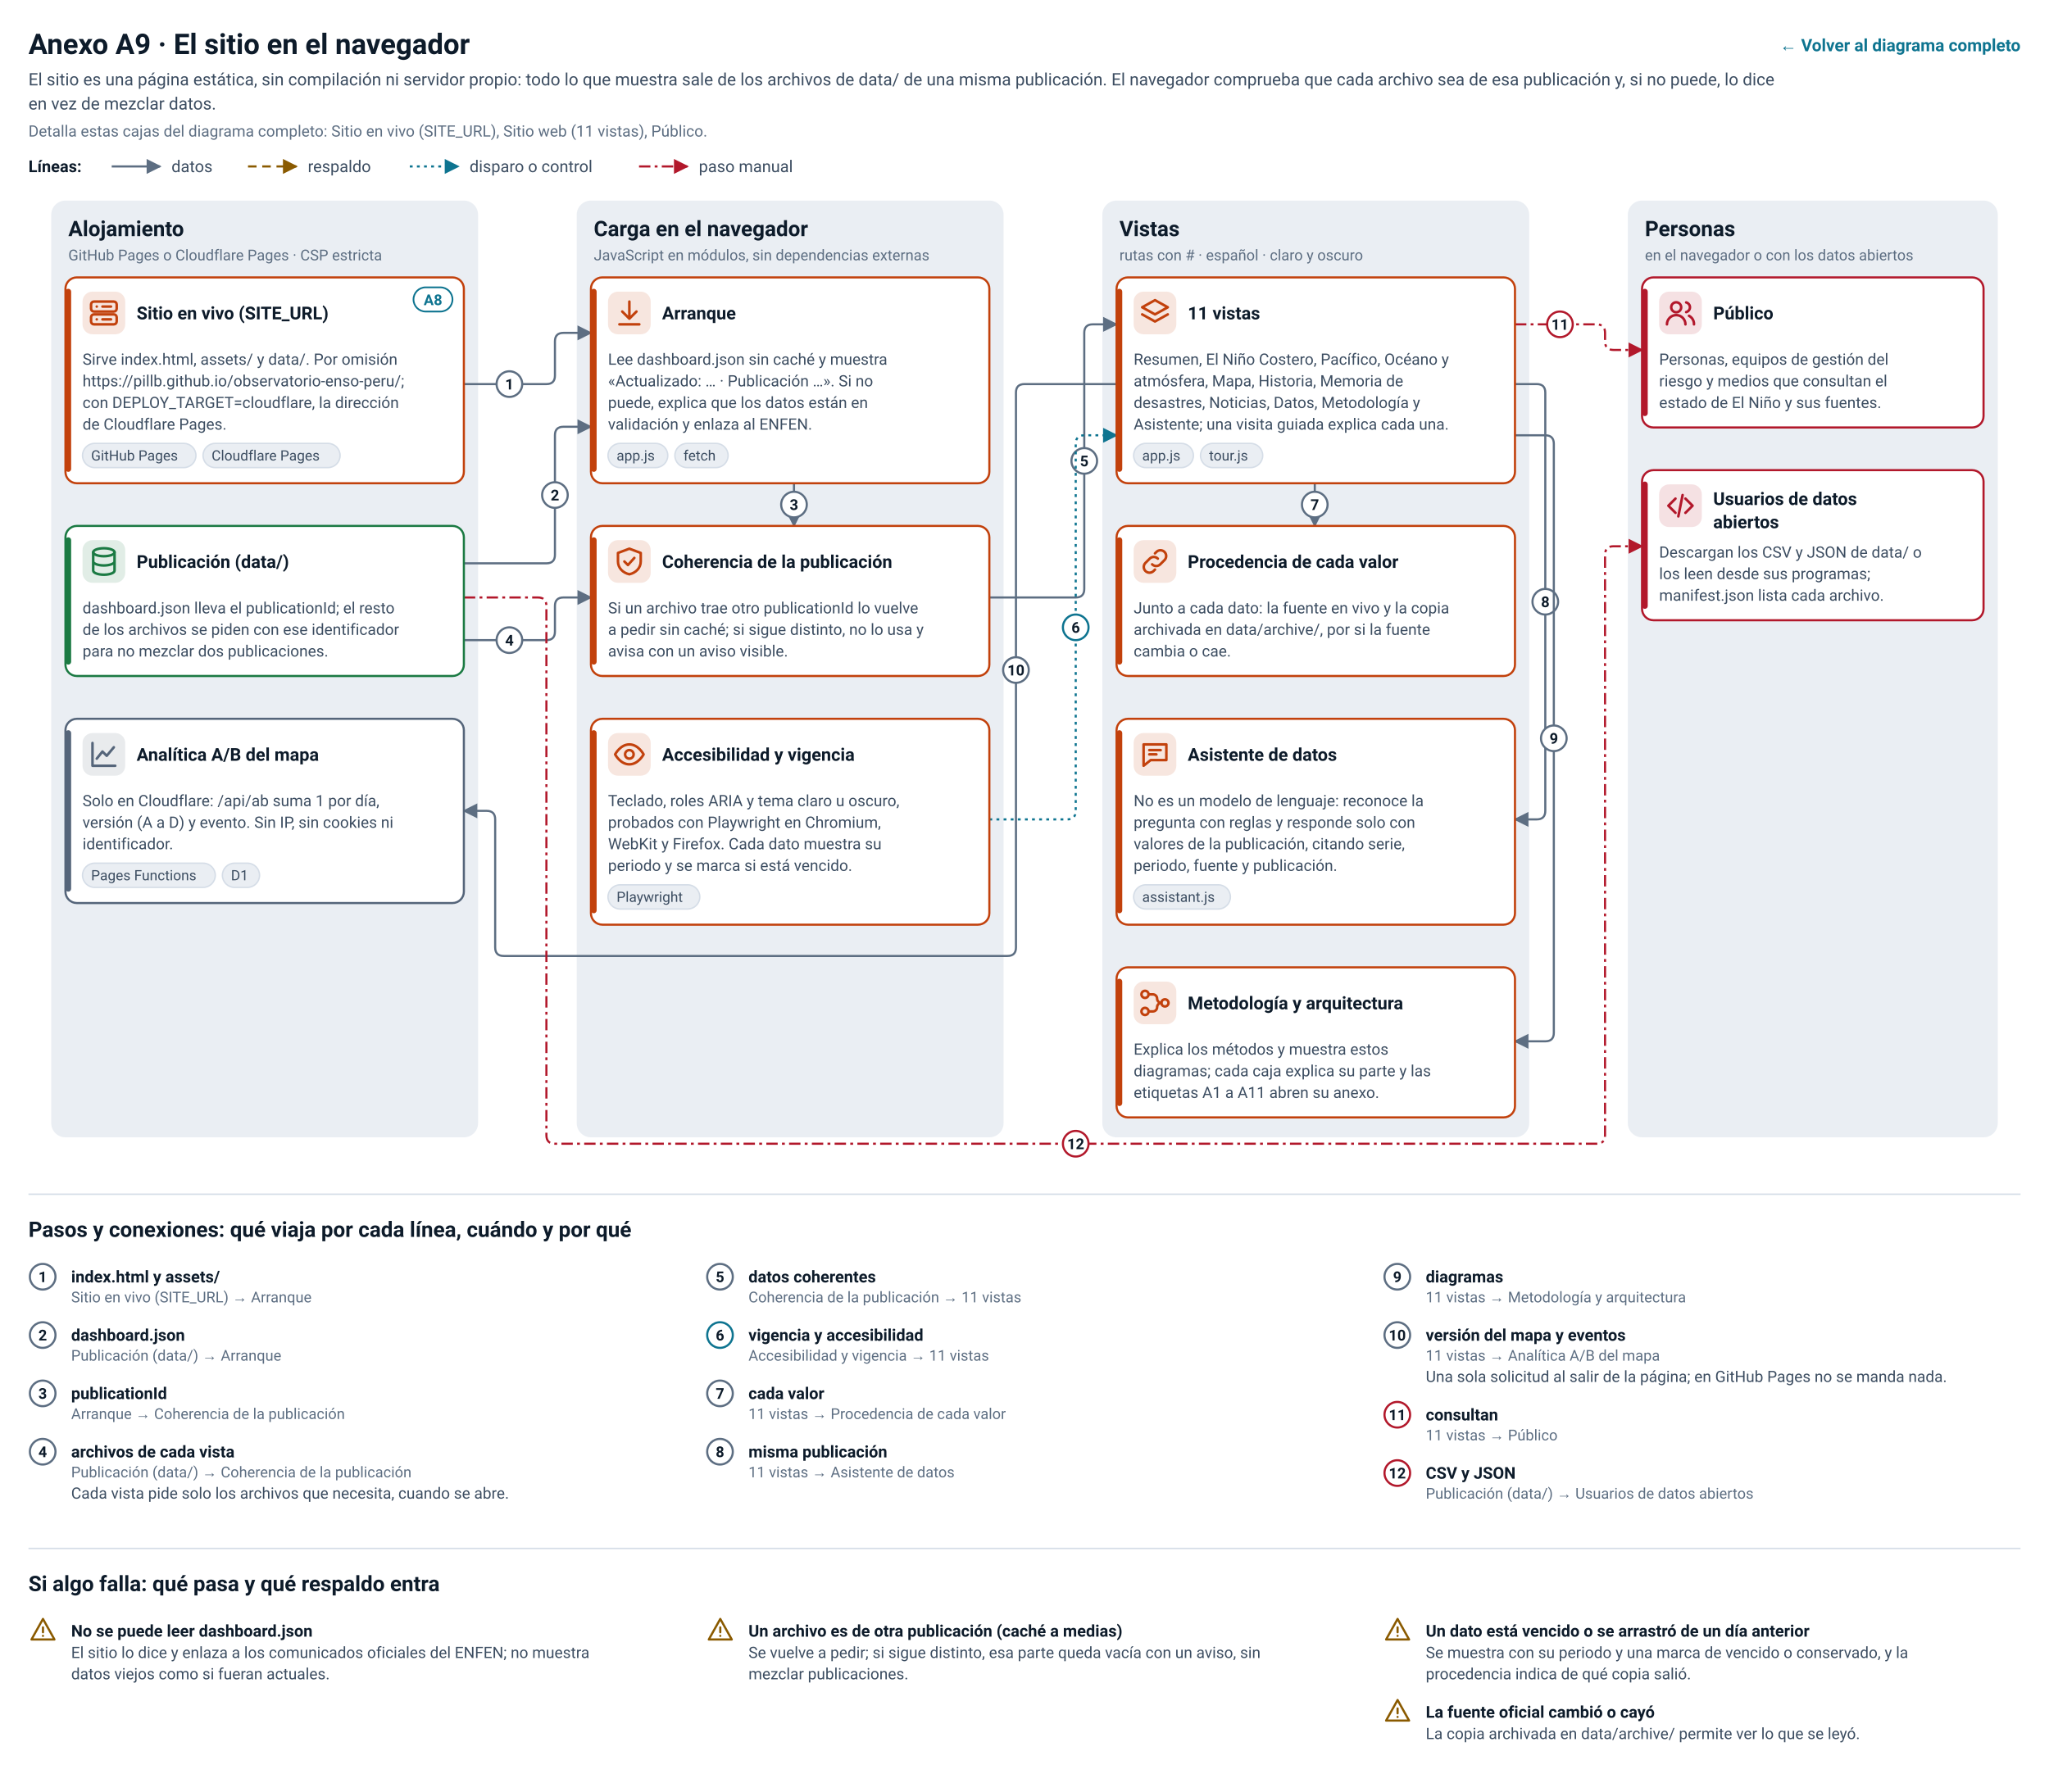
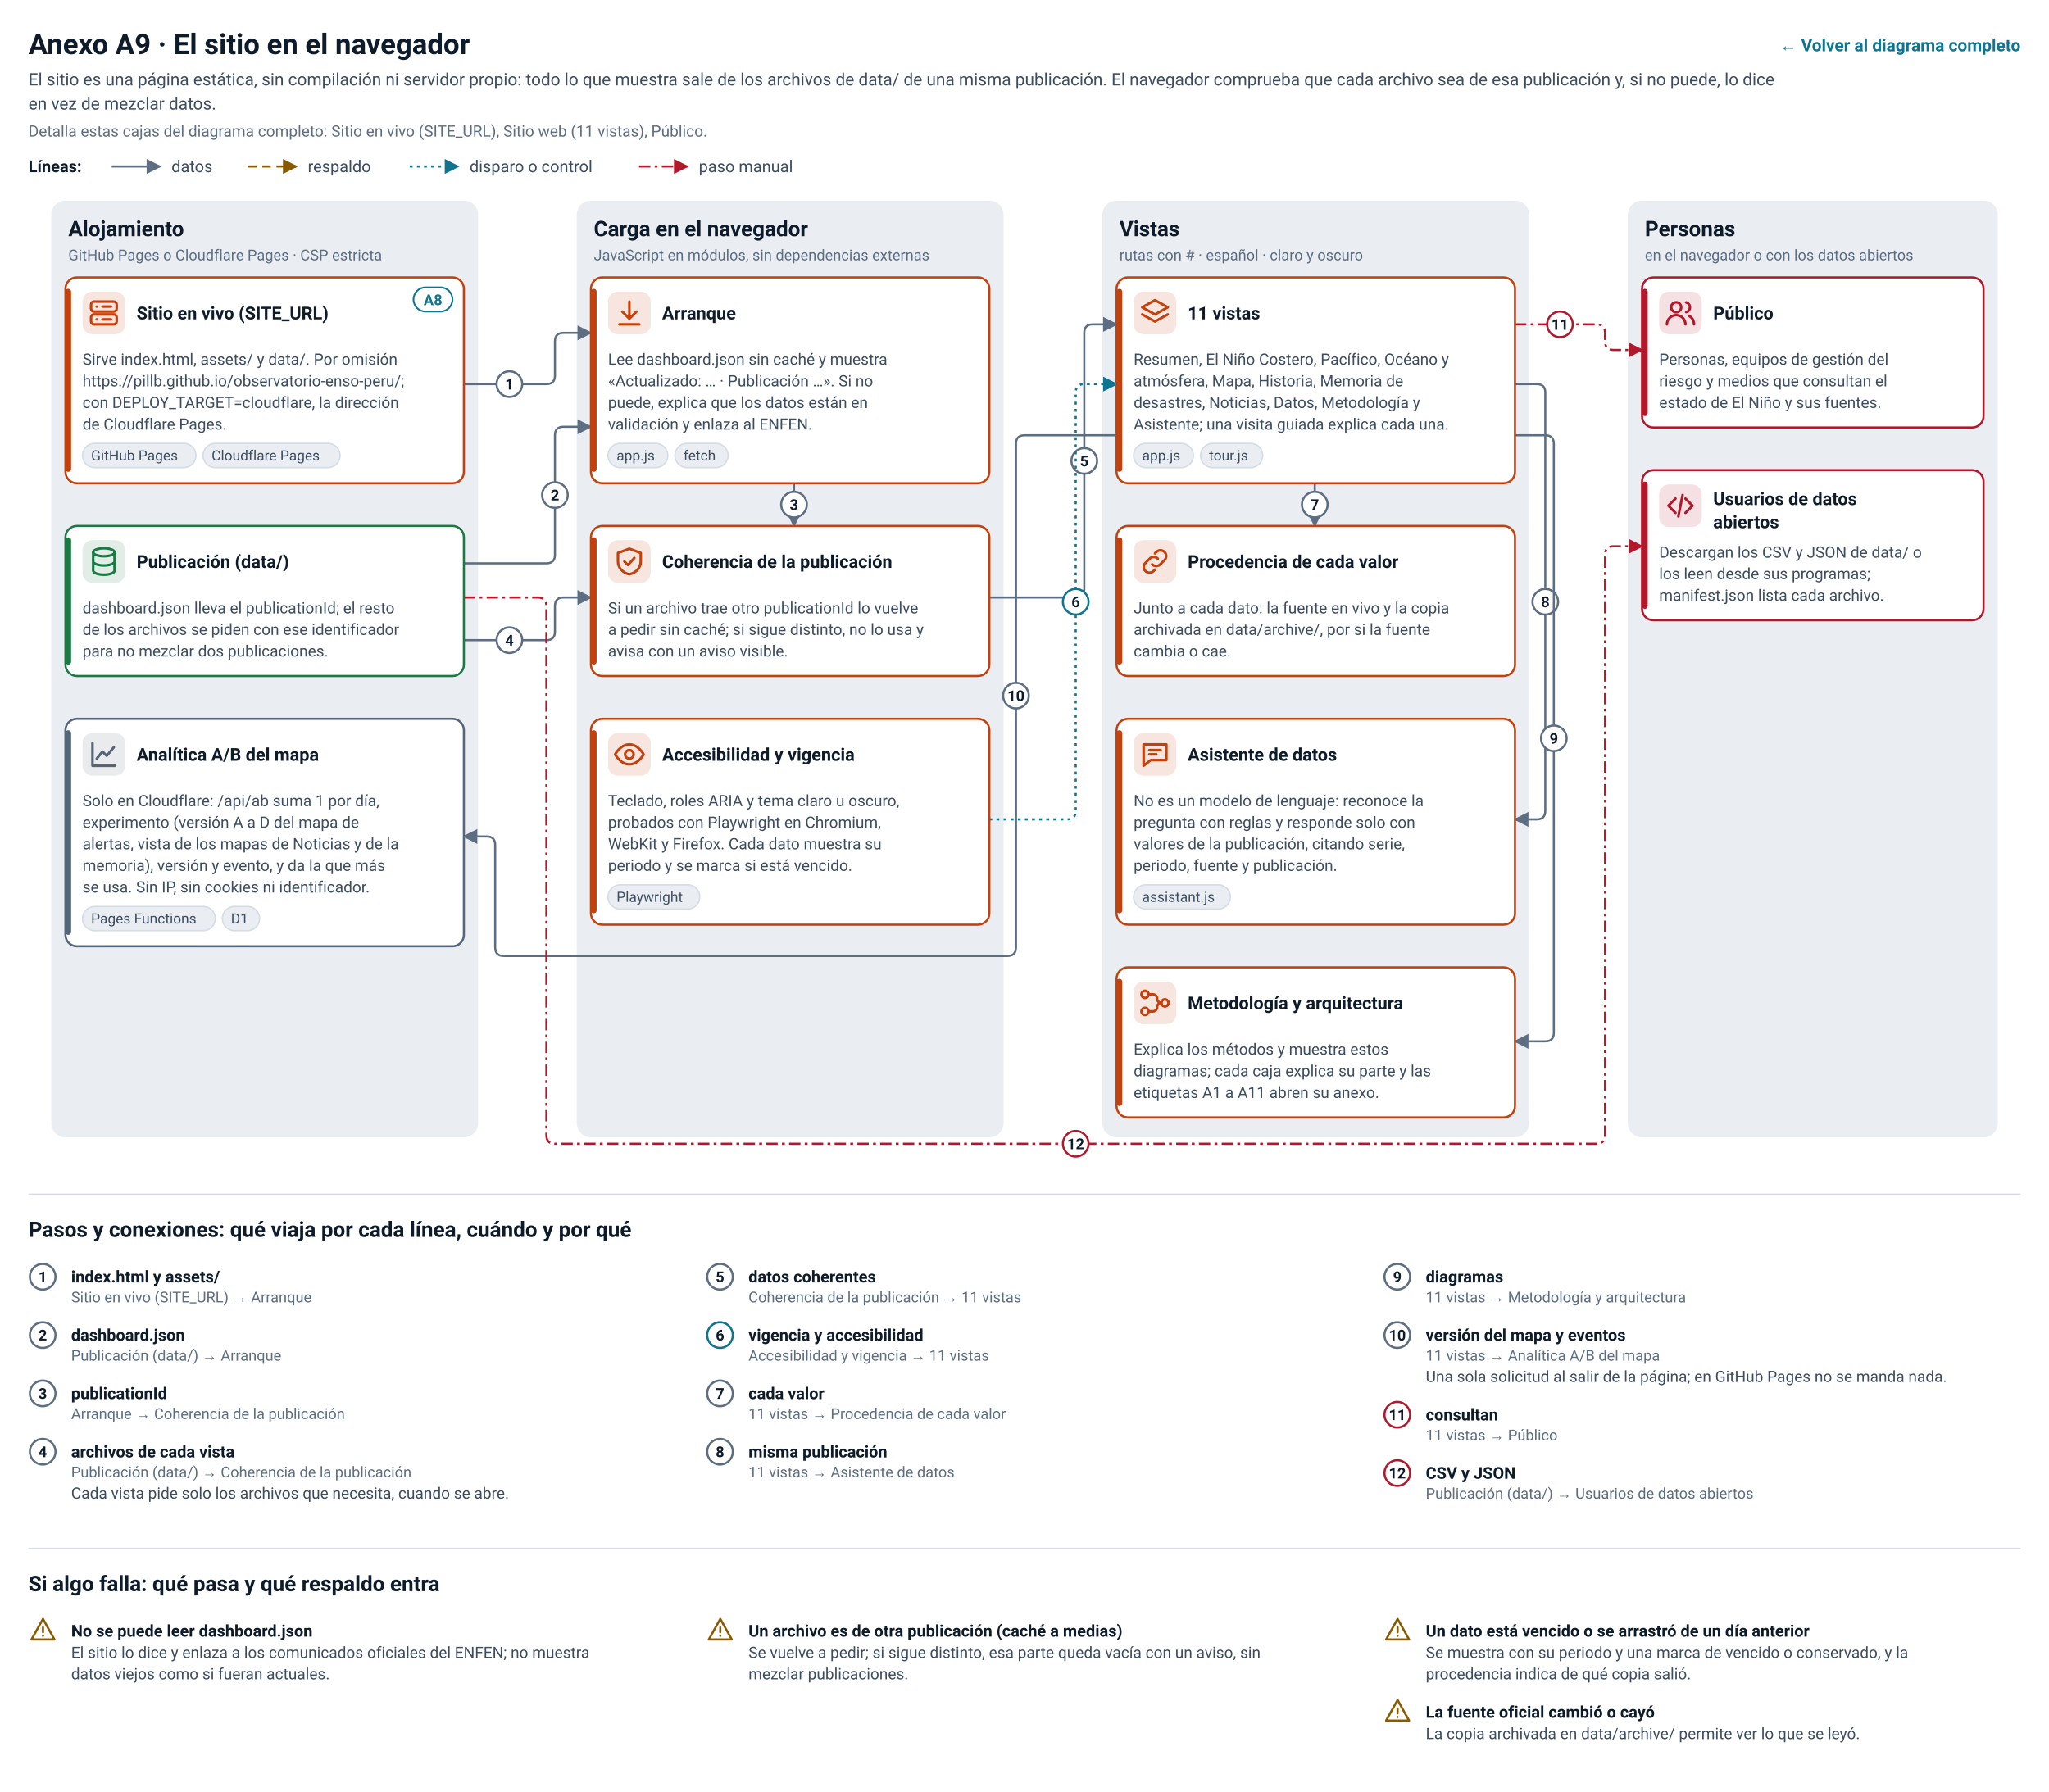
<svg xmlns="http://www.w3.org/2000/svg" viewBox="0 0 1440 1259.5" role="img" aria-labelledby="a9-t a9-d" font-family="system-ui, -apple-system, 'Segoe UI', Roboto, Arial, sans-serif">
  <style>
    .ar-node { stroke-width: 1.5; }
    .ar-h { font-weight: 700; }
    .ar-big, .ar-t, .ar-step-n { font-weight: 700; }
    .ar-halo { stroke-width: 5px; stroke-linejoin: round; paint-order: stroke; }
    .ar-badge { stroke-width: 1.5; }
    .ar-rule { stroke-width: 1; }
    .ar-e { fill: none; stroke-width: 1.5; }
    .ar-edge:hover .ar-e, .ar-edge:focus .ar-e { stroke-width: 3; }
    .ar-node-g:hover .ar-node { stroke-width: 3; }
    .ar-tile { fill-opacity: 0.13; }
    .ar-icon, .ar-warn { fill: none; stroke-width: 1.8; stroke-linecap: round; stroke-linejoin: round; }
    .ar-chip { stroke-width: 1; }
    .ar-tag { stroke-width: 1.2; }
    .ar-tag-t, .ar-link { font-weight: 700; }
    .ar-annex { cursor: pointer; }
    .ar-annex:hover .ar-tag, .ar-annex:focus .ar-tag { stroke-width: 2.4; }
    .ar-bg { fill: var(--bg-elev, #ffffff); }
    .ar-col { fill: var(--bg-sunk, #eaeef3); }
    .ar-node { fill: var(--bg-elev, #ffffff); }
    .ar-h, .ar-big, .ar-t { fill: var(--fg, #0d1b2a); }
    .ar-s { fill: var(--fg-2, #3c4d61); }
    .ar-m { fill: var(--fg-3, #5d6e82); }
    .ar-halo { stroke: var(--bg-elev, #ffffff); }
    .ar-badge { fill: var(--bg-elev, #ffffff); }
    .ar-step { fill: var(--brand, #0b4f71); }
    .ar-step-n { fill: var(--bg-elev, #ffffff); }
    .ar-rule { stroke: var(--line, #d5dde7); }
    .ar-chip { fill: var(--bg-sunk, #eaeef3); stroke: var(--line, #d5dde7); }
    .ar-chip-t { fill: var(--fg-2, #3c4d61); }
    .ar-tag { fill: var(--bg-elev, #ffffff); stroke: var(--brand-2, #0e7490); }
    .ar-tag-t, .ar-link { fill: var(--brand-2, #0e7490); }
    .ar-warn { stroke: var(--watch, #8a5a00); }
    .ar-g-sources { stroke: var(--cool, #2166ac); }
    .ar-f-sources { fill: var(--cool, #2166ac); }
    .ar-g-channels { stroke: var(--s2, #0f766e); }
    .ar-f-channels { fill: var(--s2, #0f766e); }
    .ar-g-stores { stroke: var(--watch, #8a5a00); }
    .ar-f-stores { fill: var(--watch, #8a5a00); }
    .ar-g-pipeline { stroke: var(--brand, #0b4f71); }
    .ar-f-pipeline { fill: var(--brand, #0b4f71); }
    .ar-g-publication { stroke: var(--ok, #1b7a43); }
    .ar-f-publication { fill: var(--ok, #1b7a43); }
    .ar-g-site { stroke: var(--s1, #c2410c); }
    .ar-f-site { fill: var(--s1, #c2410c); }
    .ar-g-operations { stroke: var(--na, #55657a); }
    .ar-f-operations { fill: var(--na, #55657a); }
    .ar-g-people { stroke: var(--warm, #b2182b); }
    .ar-f-people { fill: var(--warm, #b2182b); }
    .ar-e-data { stroke: var(--fg-3, #5d6e82); }
    .ar-k-data { fill: var(--fg-3, #5d6e82); }
    .ar-e-fallback { stroke: var(--watch, #8a5a00); }
    .ar-k-fallback { fill: var(--watch, #8a5a00); }
    .ar-e-trigger { stroke: var(--brand-2, #0e7490); }
    .ar-k-trigger { fill: var(--brand-2, #0e7490); }
    .ar-e-control { stroke: var(--brand-2, #0e7490); }
    .ar-k-control { fill: var(--brand-2, #0e7490); }
    .ar-e-human { stroke: var(--warm, #b2182b); }
    .ar-k-human { fill: var(--warm, #b2182b); }
    /* abierto solo, sigue el tema del sistema; dentro del sitio mandan las variables del tema */
    @media (prefers-color-scheme: dark) {
      :root:not([data-theme='light']) .ar-bg { fill: var(--bg-elev, #0f1c2b); }
      :root:not([data-theme='light']) .ar-col { fill: var(--bg-sunk, #0b1622); }
      :root:not([data-theme='light']) .ar-node { fill: var(--bg-elev, #0f1c2b); }
      :root:not([data-theme='light']) .ar-h, :root:not([data-theme='light']) .ar-big, :root:not([data-theme='light']) .ar-t { fill: var(--fg, #e3ebf3); }
      :root:not([data-theme='light']) .ar-s { fill: var(--fg-2, #b4c2d1); }
      :root:not([data-theme='light']) .ar-m { fill: var(--fg-3, #8d9db0); }
      :root:not([data-theme='light']) .ar-halo { stroke: var(--bg-elev, #0f1c2b); }
      :root:not([data-theme='light']) .ar-badge { fill: var(--bg-elev, #0f1c2b); }
      :root:not([data-theme='light']) .ar-step { fill: var(--brand, #5cc3e6); }
      :root:not([data-theme='light']) .ar-step-n { fill: var(--bg-elev, #0f1c2b); }
      :root:not([data-theme='light']) .ar-rule { stroke: var(--line, #22344a); }
      :root:not([data-theme='light']) .ar-chip { fill: var(--bg-sunk, #0b1622); stroke: var(--line, #22344a); }
      :root:not([data-theme='light']) .ar-chip-t { fill: var(--fg-2, #b4c2d1); }
      :root:not([data-theme='light']) .ar-tag { fill: var(--bg-elev, #0f1c2b); stroke: var(--brand-2, #38bdf8); }
      :root:not([data-theme='light']) .ar-tag-t, :root:not([data-theme='light']) .ar-link { fill: var(--brand-2, #38bdf8); }
      :root:not([data-theme='light']) .ar-warn { stroke: var(--watch, #f3c15b); }
      :root:not([data-theme='light']) .ar-g-sources { stroke: var(--cool, #6cb2e6); }
      :root:not([data-theme='light']) .ar-f-sources { fill: var(--cool, #6cb2e6); }
      :root:not([data-theme='light']) .ar-g-channels { stroke: var(--s2, #5eead4); }
      :root:not([data-theme='light']) .ar-f-channels { fill: var(--s2, #5eead4); }
      :root:not([data-theme='light']) .ar-g-stores { stroke: var(--watch, #f3c15b); }
      :root:not([data-theme='light']) .ar-f-stores { fill: var(--watch, #f3c15b); }
      :root:not([data-theme='light']) .ar-g-pipeline { stroke: var(--brand, #5cc3e6); }
      :root:not([data-theme='light']) .ar-f-pipeline { fill: var(--brand, #5cc3e6); }
      :root:not([data-theme='light']) .ar-g-publication { stroke: var(--ok, #5fd08f); }
      :root:not([data-theme='light']) .ar-f-publication { fill: var(--ok, #5fd08f); }
      :root:not([data-theme='light']) .ar-g-site { stroke: var(--s1, #fb923c); }
      :root:not([data-theme='light']) .ar-f-site { fill: var(--s1, #fb923c); }
      :root:not([data-theme='light']) .ar-g-operations { stroke: var(--na, #9aabbf); }
      :root:not([data-theme='light']) .ar-f-operations { fill: var(--na, #9aabbf); }
      :root:not([data-theme='light']) .ar-g-people { stroke: var(--warm, #f4795f); }
      :root:not([data-theme='light']) .ar-f-people { fill: var(--warm, #f4795f); }
      :root:not([data-theme='light']) .ar-e-data { stroke: var(--fg-3, #8d9db0); }
      :root:not([data-theme='light']) .ar-k-data { fill: var(--fg-3, #8d9db0); }
      :root:not([data-theme='light']) .ar-e-fallback { stroke: var(--watch, #f3c15b); }
      :root:not([data-theme='light']) .ar-k-fallback { fill: var(--watch, #f3c15b); }
      :root:not([data-theme='light']) .ar-e-trigger { stroke: var(--brand-2, #38bdf8); }
      :root:not([data-theme='light']) .ar-k-trigger { fill: var(--brand-2, #38bdf8); }
      :root:not([data-theme='light']) .ar-e-control { stroke: var(--brand-2, #38bdf8); }
      :root:not([data-theme='light']) .ar-k-control { fill: var(--brand-2, #38bdf8); }
      :root:not([data-theme='light']) .ar-e-human { stroke: var(--warm, #f4795f); }
      :root:not([data-theme='light']) .ar-k-human { fill: var(--warm, #f4795f); }
    }
  </style>
  <defs>
    <marker id="a9-m-data" viewBox="0 0 10 10" refX="9" refY="5" markerWidth="7" markerHeight="7" orient="auto-start-reverse">
      <path class="ar-k-data" d="M0 0L10 5L0 10z" />
    </marker>
    <marker id="a9-m-fallback" viewBox="0 0 10 10" refX="9" refY="5" markerWidth="7" markerHeight="7" orient="auto-start-reverse">
      <path class="ar-k-fallback" d="M0 0L10 5L0 10z" />
    </marker>
    <marker id="a9-m-trigger" viewBox="0 0 10 10" refX="9" refY="5" markerWidth="7" markerHeight="7" orient="auto-start-reverse">
      <path class="ar-k-trigger" d="M0 0L10 5L0 10z" />
    </marker>
    <marker id="a9-m-control" viewBox="0 0 10 10" refX="9" refY="5" markerWidth="7" markerHeight="7" orient="auto-start-reverse">
      <path class="ar-k-control" d="M0 0L10 5L0 10z" />
    </marker>
    <marker id="a9-m-human" viewBox="0 0 10 10" refX="9" refY="5" markerWidth="7" markerHeight="7" orient="auto-start-reverse">
      <path class="ar-k-human" d="M0 0L10 5L0 10z" />
    </marker>
  </defs>
  <rect class="ar-bg" x="0" y="0" width="1440" height="1259.5" rx="14" />
  <text class="ar-big" x="20" y="38" font-size="20">Anexo A9 · El sitio en el navegador</text>
  <a class="ar-annex" href="../arquitectura.svg" data-annex="full">
    <text class="ar-link" x="1420" y="36" font-size="12" text-anchor="end">← Volver al diagrama completo</text>
  </a>
  <text class="ar-s" x="20" y="60" font-size="12">El sitio es una página estática, sin compilación ni servidor propio: todo lo que muestra sale de los archivos de data/ de una misma publicación. El navegador comprueba que cada archivo sea de esa publicación y, si no puede, lo dice</text>
  <text class="ar-s" x="20" y="77" font-size="12">en vez de mezclar datos.</text>
  <text class="ar-m" x="20" y="96" font-size="11">Detalla estas cajas del diagrama completo: Sitio en vivo (SITE_URL), Sitio web (11 vistas), Público.</text>
  <text class="ar-t" x="20" y="121" font-size="11.5">Líneas:</text>
  <path class="ar-e ar-e-data" d="M78.5 117 L112.5 117" marker-end="url(#a9-m-data)" />
  <text class="ar-s" x="120.5" y="121" font-size="11.5">datos</text>
  <path class="ar-e ar-e-fallback" d="M174.3 117 L208.3 117" stroke-dasharray="6 4" marker-end="url(#a9-m-fallback)" />
  <text class="ar-s" x="216.3" y="121" font-size="11.5">respaldo</text>
  <path class="ar-e ar-e-trigger" d="M288 117 L322 117" stroke-dasharray="2 3" marker-end="url(#a9-m-trigger)" />
  <text class="ar-s" x="330" y="121" font-size="11.5">disparo o control</text>
  <path class="ar-e ar-e-human" d="M449.1 117 L483.1 117" stroke-dasharray="8 3 2 3" marker-end="url(#a9-m-human)" />
  <text class="ar-s" x="491.1" y="121" font-size="11.5">paso manual</text>
  <rect class="ar-col" x="36" y="141" width="300" height="658.5" rx="10" />
  <text class="ar-h" x="48" y="166" font-size="15">Alojamiento</text>
  <text class="ar-m" x="48" y="183" font-size="10.5">GitHub Pages o Cloudflare Pages · CSP estricta</text>
  <rect class="ar-col" x="405.3" y="141" width="300" height="658.5" rx="10" />
  <text class="ar-h" x="417.3" y="166" font-size="15">Carga en el navegador</text>
  <text class="ar-m" x="417.3" y="183" font-size="10.5">JavaScript en módulos, sin dependencias externas</text>
  <rect class="ar-col" x="774.7" y="141" width="300" height="658.5" rx="10" />
  <text class="ar-h" x="786.7" y="166" font-size="15">Vistas</text>
  <text class="ar-m" x="786.7" y="183" font-size="10.5">rutas con # · español · claro y oscuro</text>
  <rect class="ar-col" x="1144" y="141" width="260" height="658.5" rx="10" />
  <text class="ar-h" x="1156" y="166" font-size="15">Personas</text>
  <text class="ar-m" x="1156" y="183" font-size="10.5">en el navegador o con los datos abiertos</text>
  <g class="ar-edge" id="a9-e-1" data-edge="1" data-from="hosting" data-to="boot" tabindex="0">
    <path class="ar-e ar-e-data" d="M326 270 L384 270 Q390 270 390 264 L390 240 Q390 234 396 234 L415.3 234" marker-end="url(#a9-m-data)" />
    <circle class="ar-badge ar-e-data" cx="358" cy="270" r="9" />
    <text class="ar-t" x="358" y="273.8" font-size="10.5" text-anchor="middle">1</text>
  </g>
  <g class="ar-edge" id="a9-e-2" data-edge="2" data-from="data" data-to="boot" tabindex="0">
    <path class="ar-e ar-e-data" d="M326 396 L384 396 Q390 396 390 390 L390 306 Q390 300 396 300 L415.3 300" marker-end="url(#a9-m-data)" />
    <circle class="ar-badge ar-e-data" cx="390" cy="348" r="9" />
    <text class="ar-t" x="390" y="351.8" font-size="10.5" text-anchor="middle">2</text>
  </g>
  <g class="ar-edge" id="a9-e-3" data-edge="3" data-from="boot" data-to="checks" tabindex="0">
    <path class="ar-e ar-e-data" d="M558 339.7 L558 369.7" marker-end="url(#a9-m-data)" />
    <circle class="ar-badge ar-e-data" cx="558" cy="354.7" r="9" />
    <text class="ar-t" x="558" y="358.5" font-size="10.5" text-anchor="middle">3</text>
  </g>
  <g class="ar-edge" id="a9-e-4" data-edge="4" data-from="data" data-to="checks" tabindex="0">
    <path class="ar-e ar-e-data" d="M326 450 L384 450 Q390 450 390 444 L390 426 Q390 420 396 420 L415.3 420" marker-end="url(#a9-m-data)" />
    <circle class="ar-badge ar-e-data" cx="358" cy="450" r="9" />
    <text class="ar-t" x="358" y="453.8" font-size="10.5" text-anchor="middle">4</text>
  </g>
  <g class="ar-edge" id="a9-e-5" data-edge="5" data-from="checks" data-to="views" tabindex="0">
    <path class="ar-e ar-e-data" d="M695.3 420 L756 420 Q762 420 762 414 L762 234 Q762 228 768 228 L784.7 228" marker-end="url(#a9-m-data)" />
    <circle class="ar-badge ar-e-data" cx="762" cy="324" r="9" />
    <text class="ar-t" x="762" y="327.8" font-size="10.5" text-anchor="middle">5</text>
  </g>
  <g class="ar-edge" id="a9-e-6" data-edge="6" data-from="a11y" data-to="views" tabindex="0">
-     <path class="ar-e ar-e-control" d="M695.3 576 L750 576 Q756 576 756 570 L756 312 Q756 306 762 306 L784.7 306" stroke-dasharray="2 3" marker-end="url(#a9-m-control)" />
-     <circle class="ar-badge ar-e-control" cx="756" cy="441" r="9" />
-     <text class="ar-t" x="756" y="444.8" font-size="10.5" text-anchor="middle">6</text>
+     <path class="ar-e ar-e-control" d="M695.3 576 L750 576 Q756 576 756 570 L756 276 Q756 270 762 270 L784.7 270" stroke-dasharray="2 3" marker-end="url(#a9-m-control)" />
+     <circle class="ar-badge ar-e-control" cx="756" cy="423" r="9" />
+     <text class="ar-t" x="756" y="426.8" font-size="10.5" text-anchor="middle">6</text>
  </g>
  <g class="ar-edge" id="a9-e-7" data-edge="7" data-from="views" data-to="provenance" tabindex="0">
    <path class="ar-e ar-e-data" d="M924 339.7 L924 369.7" marker-end="url(#a9-m-data)" />
    <circle class="ar-badge ar-e-data" cx="924" cy="354.7" r="9" />
    <text class="ar-t" x="924" y="358.5" font-size="10.5" text-anchor="middle">7</text>
  </g>
  <g class="ar-edge" id="a9-e-8" data-edge="8" data-from="views" data-to="assistant" tabindex="0">
    <path class="ar-e ar-e-data" d="M1064.7 270 L1080 270 Q1086 270 1086 276 L1086 570 Q1086 576 1080 576 L1064.7 576" marker-end="url(#a9-m-data)" />
    <circle class="ar-badge ar-e-data" cx="1086" cy="423" r="9" />
    <text class="ar-t" x="1086" y="426.8" font-size="10.5" text-anchor="middle">8</text>
  </g>
  <g class="ar-edge" id="a9-e-9" data-edge="9" data-from="views" data-to="method" tabindex="0">
    <path class="ar-e ar-e-data" d="M1064.7 306 L1086 306 Q1092 306 1092 312 L1092 726 Q1092 732 1086 732 L1064.7 732" marker-end="url(#a9-m-data)" />
    <circle class="ar-badge ar-e-data" cx="1092" cy="519" r="9" />
    <text class="ar-t" x="1092" y="522.8" font-size="10.5" text-anchor="middle">9</text>
  </g>
  <g class="ar-edge" id="a9-e-10" data-edge="10" data-from="views" data-to="ab" tabindex="0">
-     <path class="ar-e ar-e-data" d="M784.7 270 L720 270 Q714 270 714 276 L714 666 Q714 672 708 672 L354 672 Q348 672 348 666 L348 576 Q348 570 342 570 L326 570" marker-end="url(#a9-m-data)" />
-     <circle class="ar-badge ar-e-data" cx="714" cy="471" r="9" />
-     <text class="ar-t" x="714" y="474.8" font-size="10.5" text-anchor="middle">10</text>
+     <path class="ar-e ar-e-data" d="M784.7 306 L720 306 Q714 306 714 312 L714 666 Q714 672 708 672 L354 672 Q348 672 348 666 L348 594 Q348 588 342 588 L326 588" marker-end="url(#a9-m-data)" />
+     <circle class="ar-badge ar-e-data" cx="714" cy="489" r="9" />
+     <text class="ar-t" x="714" y="492.8" font-size="10.5" text-anchor="middle">10</text>
  </g>
  <g class="ar-edge" id="a9-e-11" data-edge="11" data-from="views" data-to="public" tabindex="0">
    <path class="ar-e ar-e-human" d="M1064.7 228 L1122 228 Q1128 228 1128 234 L1128 240 Q1128 246 1134 246 L1154 246" stroke-dasharray="8 3 2 3" marker-end="url(#a9-m-human)" />
    <circle class="ar-badge ar-e-human" cx="1096.3" cy="228" r="9" />
    <text class="ar-t" x="1096.3" y="231.8" font-size="10.5" text-anchor="middle">11</text>
  </g>
  <g class="ar-edge" id="a9-e-12" data-edge="12" data-from="data" data-to="open-data" tabindex="0">
    <path class="ar-e ar-e-human" d="M326 420 L378 420 Q384 420 384 426 L384 798 Q384 804 390 804 L1122 804 Q1128 804 1128 798 L1128 390 Q1128 384 1134 384 L1154 384" stroke-dasharray="8 3 2 3" marker-end="url(#a9-m-human)" />
    <circle class="ar-badge ar-e-human" cx="756" cy="804" r="9" />
    <text class="ar-t" x="756" y="807.8" font-size="10.5" text-anchor="middle">12</text>
  </g>
  <g class="ar-node-g" id="a9-n-hosting" data-node="hosting">
    <rect class="ar-node ar-g-site" x="46" y="195" width="280" height="144.7" rx="8" />
    <rect class="ar-f-site" x="46" y="203" width="4" height="128.7" rx="2" />
    <rect class="ar-tile ar-f-site" x="58" y="205" width="30" height="30" rx="7" />
    <g class="ar-icon ar-g-site" transform="translate(61 208)">
      <rect x="3" y="4" width="18" height="7" rx="2" />
      <rect x="3" y="13" width="18" height="7" rx="2" />
      <path d="M7 7.5h.01M7 16.5h.01M11 7.5h6M11 16.5h6" />
    </g>
    <text class="ar-t" x="96" y="224.5" font-size="12.5">Sitio en vivo (SITE_URL)</text>
    <text class="ar-s" x="58" y="256.4" font-size="11">Sirve index.html, assets/ y data/. Por omisión</text>
    <text class="ar-s" x="58" y="271.6" font-size="11">https://pillb.github.io/observatorio-enso-peru/;</text>
    <text class="ar-s" x="58" y="286.8" font-size="11">con DEPLOY_TARGET=cloudflare, la dirección</text>
    <text class="ar-s" x="58" y="302" font-size="11">de Cloudflare Pages.</text>
    <rect class="ar-chip" x="58" y="311.7" width="79.7" height="17" rx="8.5" />
    <text class="ar-chip-t" x="64" y="323.7" font-size="10">GitHub Pages</text>
    <rect class="ar-chip" x="142.7" y="311.7" width="96.3" height="17" rx="8.5" />
    <text class="ar-chip-t" x="148.7" y="323.7" font-size="10">Cloudflare Pages</text>
    <a class="ar-annex" href="a8.svg" data-annex="a8">
      <rect class="ar-tag" x="290.6" y="202" width="27.4" height="17" rx="8.5" />
      <text class="ar-tag-t" x="304.3" y="214.5" font-size="10.5" text-anchor="middle">A8</text>
    </a>
  </g>
  <g class="ar-node-g" id="a9-n-data" data-node="data">
    <rect class="ar-node ar-g-publication" x="46" y="369.7" width="280" height="105.5" rx="8" />
    <rect class="ar-f-publication" x="46" y="377.7" width="4" height="89.5" rx="2" />
    <rect class="ar-tile ar-f-publication" x="58" y="379.7" width="30" height="30" rx="7" />
    <g class="ar-icon ar-g-publication" transform="translate(61 382.7)">
      <ellipse cx="12" cy="5.5" rx="7.5" ry="2.8" />
      <path d="M4.5 5.5v13c0 1.5 3.4 2.8 7.5 2.8s7.5-1.3 7.5-2.8v-13M4.5 12c0 1.5 3.4 2.8 7.5 2.8s7.5-1.3 7.5-2.8" />
    </g>
    <text class="ar-t" x="96" y="399.2" font-size="12.5">Publicación (data/)</text>
    <text class="ar-s" x="58" y="431.2" font-size="11">dashboard.json lleva el publicationId; el resto</text>
    <text class="ar-s" x="58" y="446.3" font-size="11">de los archivos se piden con ese identificador</text>
    <text class="ar-s" x="58" y="461.5" font-size="11">para no mezclar dos publicaciones.</text>
  </g>
  <g class="ar-node-g" id="a9-n-ab" data-node="ab">
-     <rect class="ar-node ar-g-operations" x="46" y="505.3" width="280" height="129.5" rx="8" />
-     <rect class="ar-f-operations" x="46" y="513.3" width="4" height="113.5" rx="2" />
+     <rect class="ar-node ar-g-operations" x="46" y="505.3" width="280" height="159.9" rx="8" />
+     <rect class="ar-f-operations" x="46" y="513.3" width="4" height="143.9" rx="2" />
    <rect class="ar-tile ar-f-operations" x="58" y="515.3" width="30" height="30" rx="7" />
    <g class="ar-icon ar-g-operations" transform="translate(61 518.3)">
      <path d="M4 4v16h16" />
      <path d="M7 15l4-5 3 3 5-6" />
    </g>
    <text class="ar-t" x="96" y="534.8" font-size="12.5">Analítica A/B del mapa</text>
    <text class="ar-s" x="58" y="566.7" font-size="11">Solo en Cloudflare: /api/ab suma 1 por día,</text>
-     <text class="ar-s" x="58" y="581.9" font-size="11">versión (A a D) y evento. Sin IP, sin cookies ni</text>
-     <text class="ar-s" x="58" y="597" font-size="11">identificador.</text>
-     <rect class="ar-chip" x="58" y="606.8" width="93.3" height="17" rx="8.5" />
-     <text class="ar-chip-t" x="64" y="618.8" font-size="10">Pages Functions</text>
-     <rect class="ar-chip" x="156.3" y="606.8" width="26.1" height="17" rx="8.5" />
-     <text class="ar-chip-t" x="162.3" y="618.8" font-size="10">D1</text>
+     <text class="ar-s" x="58" y="581.9" font-size="11">experimento (versión A a D del mapa de</text>
+     <text class="ar-s" x="58" y="597" font-size="11">alertas, vista de los mapas de Noticias y de la</text>
+     <text class="ar-s" x="58" y="612.2" font-size="11">memoria), versión y evento, y da la que más</text>
+     <text class="ar-s" x="58" y="627.4" font-size="11">se usa. Sin IP, sin cookies ni identificador.</text>
+     <rect class="ar-chip" x="58" y="637.2" width="93.3" height="17" rx="8.5" />
+     <text class="ar-chip-t" x="64" y="649.2" font-size="10">Pages Functions</text>
+     <rect class="ar-chip" x="156.3" y="637.2" width="26.1" height="17" rx="8.5" />
+     <text class="ar-chip-t" x="162.3" y="649.2" font-size="10">D1</text>
  </g>
  <g class="ar-node-g" id="a9-n-boot" data-node="boot">
    <rect class="ar-node ar-g-site" x="415.3" y="195" width="280" height="144.7" rx="8" />
    <rect class="ar-f-site" x="415.3" y="203" width="4" height="128.7" rx="2" />
    <rect class="ar-tile ar-f-site" x="427.3" y="205" width="30" height="30" rx="7" />
    <g class="ar-icon ar-g-site" transform="translate(430.3 208)">
      <path d="M12 4v12M7 11l5 5 5-5M5 20h14" />
    </g>
    <text class="ar-t" x="465.3" y="224.5" font-size="12.5">Arranque</text>
    <text class="ar-s" x="427.3" y="256.4" font-size="11">Lee dashboard.json sin caché y muestra</text>
    <text class="ar-s" x="427.3" y="271.6" font-size="11">«Actualizado: … · Publicación …». Si no</text>
    <text class="ar-s" x="427.3" y="286.8" font-size="11">puede, explica que los datos están en</text>
    <text class="ar-s" x="427.3" y="302" font-size="11">validación y enlaza al ENFEN.</text>
    <rect class="ar-chip" x="427.3" y="311.7" width="42" height="17" rx="8.5" />
    <text class="ar-chip-t" x="433.3" y="323.7" font-size="10">app.js</text>
    <rect class="ar-chip" x="474.3" y="311.7" width="37.4" height="17" rx="8.5" />
    <text class="ar-chip-t" x="480.3" y="323.7" font-size="10">fetch</text>
  </g>
  <g class="ar-node-g" id="a9-n-checks" data-node="checks">
    <rect class="ar-node ar-g-site" x="415.3" y="369.7" width="280" height="105.5" rx="8" />
    <rect class="ar-f-site" x="415.3" y="377.7" width="4" height="89.5" rx="2" />
    <rect class="ar-tile ar-f-site" x="427.3" y="379.7" width="30" height="30" rx="7" />
    <g class="ar-icon ar-g-site" transform="translate(430.3 382.7)">
      <path d="M12 3l8 3v6c0 4.5-3.4 8-8 9-4.6-1-8-4.5-8-9V6z" />
      <path d="M8.5 12l2.5 2.5 4.5-5" />
    </g>
    <text class="ar-t" x="465.3" y="399.2" font-size="12.5">Coherencia de la publicación</text>
    <text class="ar-s" x="427.3" y="431.2" font-size="11">Si un archivo trae otro publicationId lo vuelve</text>
    <text class="ar-s" x="427.3" y="446.3" font-size="11">a pedir sin caché; si sigue distinto, no lo usa y</text>
    <text class="ar-s" x="427.3" y="461.5" font-size="11">avisa con un aviso visible.</text>
  </g>
  <g class="ar-node-g" id="a9-n-a11y" data-node="a11y">
    <rect class="ar-node ar-g-site" x="415.3" y="505.3" width="280" height="144.7" rx="8" />
    <rect class="ar-f-site" x="415.3" y="513.3" width="4" height="128.7" rx="2" />
    <rect class="ar-tile ar-f-site" x="427.3" y="515.3" width="30" height="30" rx="7" />
    <g class="ar-icon ar-g-site" transform="translate(430.3 518.3)">
      <path d="M2 12s3.6-7 10-7 10 7 10 7-3.6 7-10 7S2 12 2 12z" />
      <circle cx="12" cy="12" r="3" />
    </g>
    <text class="ar-t" x="465.3" y="534.8" font-size="12.5">Accesibilidad y vigencia</text>
    <text class="ar-s" x="427.3" y="566.7" font-size="11">Teclado, roles ARIA y tema claro u oscuro,</text>
    <text class="ar-s" x="427.3" y="581.9" font-size="11">probados con Playwright en Chromium,</text>
    <text class="ar-s" x="427.3" y="597" font-size="11">WebKit y Firefox. Cada dato muestra su</text>
    <text class="ar-s" x="427.3" y="612.2" font-size="11">periodo y se marca si está vencido.</text>
    <rect class="ar-chip" x="427.3" y="622" width="64.5" height="17" rx="8.5" />
    <text class="ar-chip-t" x="433.3" y="634" font-size="10">Playwright</text>
  </g>
  <g class="ar-node-g" id="a9-n-views" data-node="views">
    <rect class="ar-node ar-g-site" x="784.7" y="195" width="280" height="144.7" rx="8" />
    <rect class="ar-f-site" x="784.7" y="203" width="4" height="128.7" rx="2" />
    <rect class="ar-tile ar-f-site" x="796.7" y="205" width="30" height="30" rx="7" />
    <g class="ar-icon ar-g-site" transform="translate(799.7 208)">
      <path d="M12 3l9 5-9 5-9-5z" />
      <path d="M3 13l9 5 9-5" />
    </g>
    <text class="ar-t" x="834.7" y="224.5" font-size="12.5">11 vistas</text>
    <text class="ar-s" x="796.7" y="256.4" font-size="11">Resumen, El Niño Costero, Pacífico, Océano y</text>
    <text class="ar-s" x="796.7" y="271.6" font-size="11">atmósfera, Mapa, Historia, Memoria de</text>
    <text class="ar-s" x="796.7" y="286.8" font-size="11">desastres, Noticias, Datos, Metodología y</text>
    <text class="ar-s" x="796.7" y="302" font-size="11">Asistente; una visita guiada explica cada una.</text>
    <rect class="ar-chip" x="796.7" y="311.7" width="42" height="17" rx="8.5" />
    <text class="ar-chip-t" x="802.7" y="323.7" font-size="10">app.js</text>
    <rect class="ar-chip" x="843.7" y="311.7" width="43.7" height="17" rx="8.5" />
    <text class="ar-chip-t" x="849.7" y="323.7" font-size="10">tour.js</text>
  </g>
  <g class="ar-node-g" id="a9-n-provenance" data-node="provenance">
    <rect class="ar-node ar-g-site" x="784.7" y="369.7" width="280" height="105.5" rx="8" />
    <rect class="ar-f-site" x="784.7" y="377.7" width="4" height="89.5" rx="2" />
    <rect class="ar-tile ar-f-site" x="796.7" y="379.7" width="30" height="30" rx="7" />
    <g class="ar-icon ar-g-site" transform="translate(799.7 382.7)">
      <path d="M10 14a4 4 0 0 0 5.7 0l3-3a4 4 0 0 0-5.7-5.7l-1 1" />
      <path d="M14 10a4 4 0 0 0-5.7 0l-3 3a4 4 0 0 0 5.7 5.7l1-1" />
    </g>
    <text class="ar-t" x="834.7" y="399.2" font-size="12.5">Procedencia de cada valor</text>
    <text class="ar-s" x="796.7" y="431.2" font-size="11">Junto a cada dato: la fuente en vivo y la copia</text>
    <text class="ar-s" x="796.7" y="446.3" font-size="11">archivada en data/archive/, por si la fuente</text>
    <text class="ar-s" x="796.7" y="461.5" font-size="11">cambia o cae.</text>
  </g>
  <g class="ar-node-g" id="a9-n-assistant" data-node="assistant">
    <rect class="ar-node ar-g-site" x="784.7" y="505.3" width="280" height="144.7" rx="8" />
    <rect class="ar-f-site" x="784.7" y="513.3" width="4" height="128.7" rx="2" />
    <rect class="ar-tile ar-f-site" x="796.7" y="515.3" width="30" height="30" rx="7" />
    <g class="ar-icon ar-g-site" transform="translate(799.7 518.3)">
      <path d="M4 5h16v11H9l-5 4z" />
      <path d="M8 9h8M8 12h5" />
    </g>
    <text class="ar-t" x="834.7" y="534.8" font-size="12.5">Asistente de datos</text>
    <text class="ar-s" x="796.7" y="566.7" font-size="11">No es un modelo de lenguaje: reconoce la</text>
    <text class="ar-s" x="796.7" y="581.9" font-size="11">pregunta con reglas y responde solo con</text>
    <text class="ar-s" x="796.7" y="597" font-size="11">valores de la publicación, citando serie,</text>
    <text class="ar-s" x="796.7" y="612.2" font-size="11">periodo, fuente y publicación.</text>
    <rect class="ar-chip" x="796.7" y="622" width="68" height="17" rx="8.5" />
    <text class="ar-chip-t" x="802.7" y="634" font-size="10">assistant.js</text>
  </g>
  <g class="ar-node-g" id="a9-n-method" data-node="method">
    <rect class="ar-node ar-g-site" x="784.7" y="680" width="280" height="105.5" rx="8" />
    <rect class="ar-f-site" x="784.7" y="688" width="4" height="89.5" rx="2" />
    <rect class="ar-tile ar-f-site" x="796.7" y="690" width="30" height="30" rx="7" />
    <g class="ar-icon ar-g-site" transform="translate(799.7 693)">
      <circle cx="5" cy="6" r="2.5" />
      <circle cx="5" cy="18" r="2.5" />
      <circle cx="19" cy="12" r="2.5" />
      <path d="M7.5 6h3a3 3 0 0 1 3 3v0a3 3 0 0 0 3 3M7.5 18h3a3 3 0 0 0 3-3v0a3 3 0 0 1 3-3" />
    </g>
    <text class="ar-t" x="834.7" y="709.5" font-size="12.5">Metodología y arquitectura</text>
    <text class="ar-s" x="796.7" y="741.4" font-size="11">Explica los métodos y muestra estos</text>
    <text class="ar-s" x="796.7" y="756.6" font-size="11">diagramas; cada caja explica su parte y las</text>
    <text class="ar-s" x="796.7" y="771.8" font-size="11">etiquetas A1 a A11 abren su anexo.</text>
  </g>
  <g class="ar-node-g" id="a9-n-public" data-node="public">
    <rect class="ar-node ar-g-people" x="1154" y="195" width="240" height="105.5" rx="8" />
    <rect class="ar-f-people" x="1154" y="203" width="4" height="89.5" rx="2" />
    <rect class="ar-tile ar-f-people" x="1166" y="205" width="30" height="30" rx="7" />
    <g class="ar-icon ar-g-people" transform="translate(1169 208)">
      <circle cx="9" cy="8" r="3.5" />
      <path d="M2.5 20a6.5 6.5 0 0 1 13 0M16 4.6a3.5 3.5 0 0 1 0 6.8M18 14a6.5 6.5 0 0 1 3.5 6" />
    </g>
    <text class="ar-t" x="1204" y="224.5" font-size="12.5">Público</text>
    <text class="ar-s" x="1166" y="256.4" font-size="11">Personas, equipos de gestión del</text>
    <text class="ar-s" x="1166" y="271.6" font-size="11">riesgo y medios que consultan el</text>
    <text class="ar-s" x="1166" y="286.8" font-size="11">estado de El Niño y sus fuentes.</text>
  </g>
  <g class="ar-node-g" id="a9-n-open-data" data-node="open-data">
    <rect class="ar-node ar-g-people" x="1154" y="330.5" width="240" height="105.5" rx="8" />
    <rect class="ar-f-people" x="1154" y="338.5" width="4" height="89.5" rx="2" />
    <rect class="ar-tile ar-f-people" x="1166" y="340.5" width="30" height="30" rx="7" />
    <g class="ar-icon ar-g-people" transform="translate(1169 343.5)">
      <path d="M8.5 7L3.5 12l5 5M15.5 7l5 5-5 5M13.5 4.5l-3 15" />
    </g>
    <text class="ar-t" x="1204" y="355" font-size="12.5">Usuarios de datos</text>
    <text class="ar-t" x="1204" y="371.3" font-size="12.5">abiertos</text>
    <text class="ar-s" x="1166" y="392" font-size="11">Descargan los CSV y JSON de data/ o</text>
    <text class="ar-s" x="1166" y="407.1" font-size="11">los leen desde sus programas;</text>
    <text class="ar-s" x="1166" y="422.3" font-size="11">manifest.json lista cada archivo.</text>
  </g>
  <line class="ar-rule" x1="20" y1="839.5" x2="1420" y2="839.5" />
  <text class="ar-h" x="20" y="869.5" font-size="15">Pasos y conexiones: qué viaja por cada línea, cuándo y por qué</text>
  <circle class="ar-badge ar-e-data" cx="30" cy="897.5" r="9" />
  <text class="ar-t" x="30" y="901.3" font-size="10.5" text-anchor="middle">1</text>
  <text class="ar-t" x="50" y="901.5" font-size="11.5">index.html y assets/</text>
  <text class="ar-m" x="50" y="915.5" font-size="10.5">Sitio en vivo (SITE_URL) → Arranque</text>
  <circle class="ar-badge ar-e-data" cx="30" cy="938.5" r="9" />
  <text class="ar-t" x="30" y="942.3" font-size="10.5" text-anchor="middle">2</text>
  <text class="ar-t" x="50" y="942.5" font-size="11.5">dashboard.json</text>
  <text class="ar-m" x="50" y="956.5" font-size="10.5">Publicación (data/) → Arranque</text>
  <circle class="ar-badge ar-e-data" cx="30" cy="979.5" r="9" />
  <text class="ar-t" x="30" y="983.3" font-size="10.5" text-anchor="middle">3</text>
  <text class="ar-t" x="50" y="983.5" font-size="11.5">publicationId</text>
  <text class="ar-m" x="50" y="997.5" font-size="10.5">Arranque → Coherencia de la publicación</text>
  <circle class="ar-badge ar-e-data" cx="30" cy="1020.5" r="9" />
  <text class="ar-t" x="30" y="1024.3" font-size="10.5" text-anchor="middle">4</text>
  <text class="ar-t" x="50" y="1024.5" font-size="11.5">archivos de cada vista</text>
  <text class="ar-m" x="50" y="1038.5" font-size="10.5">Publicación (data/) → Coherencia de la publicación</text>
  <text class="ar-s" x="50" y="1053.5" font-size="11">Cada vista pide solo los archivos que necesita, cuando se abre.</text>
  <circle class="ar-badge ar-e-data" cx="506" cy="897.5" r="9" />
  <text class="ar-t" x="506" y="901.3" font-size="10.5" text-anchor="middle">5</text>
  <text class="ar-t" x="526" y="901.5" font-size="11.5">datos coherentes</text>
  <text class="ar-m" x="526" y="915.5" font-size="10.5">Coherencia de la publicación → 11 vistas</text>
  <circle class="ar-badge ar-e-control" cx="506" cy="938.5" r="9" />
  <text class="ar-t" x="506" y="942.3" font-size="10.5" text-anchor="middle">6</text>
  <text class="ar-t" x="526" y="942.5" font-size="11.5">vigencia y accesibilidad</text>
  <text class="ar-m" x="526" y="956.5" font-size="10.5">Accesibilidad y vigencia → 11 vistas</text>
  <circle class="ar-badge ar-e-data" cx="506" cy="979.5" r="9" />
  <text class="ar-t" x="506" y="983.3" font-size="10.5" text-anchor="middle">7</text>
  <text class="ar-t" x="526" y="983.5" font-size="11.5">cada valor</text>
  <text class="ar-m" x="526" y="997.5" font-size="10.5">11 vistas → Procedencia de cada valor</text>
  <circle class="ar-badge ar-e-data" cx="506" cy="1020.5" r="9" />
  <text class="ar-t" x="506" y="1024.3" font-size="10.5" text-anchor="middle">8</text>
  <text class="ar-t" x="526" y="1024.5" font-size="11.5">misma publicación</text>
  <text class="ar-m" x="526" y="1038.5" font-size="10.5">11 vistas → Asistente de datos</text>
  <circle class="ar-badge ar-e-data" cx="982" cy="897.5" r="9" />
  <text class="ar-t" x="982" y="901.3" font-size="10.5" text-anchor="middle">9</text>
  <text class="ar-t" x="1002" y="901.5" font-size="11.5">diagramas</text>
  <text class="ar-m" x="1002" y="915.5" font-size="10.5">11 vistas → Metodología y arquitectura</text>
  <circle class="ar-badge ar-e-data" cx="982" cy="938.5" r="9" />
  <text class="ar-t" x="982" y="942.3" font-size="10.5" text-anchor="middle">10</text>
  <text class="ar-t" x="1002" y="942.5" font-size="11.5">versión del mapa y eventos</text>
  <text class="ar-m" x="1002" y="956.5" font-size="10.5">11 vistas → Analítica A/B del mapa</text>
  <text class="ar-s" x="1002" y="971.5" font-size="11">Una sola solicitud al salir de la página; en GitHub Pages no se manda nada.</text>
  <circle class="ar-badge ar-e-human" cx="982" cy="994.5" r="9" />
  <text class="ar-t" x="982" y="998.3" font-size="10.5" text-anchor="middle">11</text>
  <text class="ar-t" x="1002" y="998.5" font-size="11.5">consultan</text>
  <text class="ar-m" x="1002" y="1012.5" font-size="10.5">11 vistas → Público</text>
  <circle class="ar-badge ar-e-human" cx="982" cy="1035.5" r="9" />
  <text class="ar-t" x="982" y="1039.3" font-size="10.5" text-anchor="middle">12</text>
  <text class="ar-t" x="1002" y="1039.5" font-size="11.5">CSV y JSON</text>
  <text class="ar-m" x="1002" y="1053.5" font-size="10.5">Publicación (data/) → Usuarios de datos abiertos</text>
  <line class="ar-rule" x1="20" y1="1088.5" x2="1420" y2="1088.5" />
  <text class="ar-h" x="20" y="1118.5" font-size="15">Si algo falla: qué pasa y qué respaldo entra</text>
  <g class="ar-warn" transform="translate(20 1135.5) scale(0.85)">
    <path d="M12 3l9.5 17H2.5z" />
    <path d="M12 10v4M12 17v.01" />
  </g>
  <text class="ar-t" x="50" y="1150.5" font-size="11.5">No se puede leer dashboard.json</text>
  <text class="ar-s" x="50" y="1165.5" font-size="11">El sitio lo dice y enlaza a los comunicados oficiales del ENFEN; no muestra</text>
  <text class="ar-s" x="50" y="1180.5" font-size="11">datos viejos como si fueran actuales.</text>
  <g class="ar-warn" transform="translate(496 1135.5) scale(0.85)">
    <path d="M12 3l9.5 17H2.5z" />
    <path d="M12 10v4M12 17v.01" />
  </g>
  <text class="ar-t" x="526" y="1150.5" font-size="11.5">Un archivo es de otra publicación (caché a medias)</text>
  <text class="ar-s" x="526" y="1165.5" font-size="11">Se vuelve a pedir; si sigue distinto, esa parte queda vacía con un aviso, sin</text>
  <text class="ar-s" x="526" y="1180.5" font-size="11">mezclar publicaciones.</text>
  <g class="ar-warn" transform="translate(972 1135.5) scale(0.85)">
    <path d="M12 3l9.5 17H2.5z" />
    <path d="M12 10v4M12 17v.01" />
  </g>
  <text class="ar-t" x="1002" y="1150.5" font-size="11.5">Un dato está vencido o se arrastró de un día anterior</text>
  <text class="ar-s" x="1002" y="1165.5" font-size="11">Se muestra con su periodo y una marca de vencido o conservado, y la</text>
  <text class="ar-s" x="1002" y="1180.5" font-size="11">procedencia indica de qué copia salió.</text>
  <g class="ar-warn" transform="translate(972 1192.5) scale(0.85)">
    <path d="M12 3l9.5 17H2.5z" />
    <path d="M12 10v4M12 17v.01" />
  </g>
  <text class="ar-t" x="1002" y="1207.5" font-size="11.5">La fuente oficial cambió o cayó</text>
  <text class="ar-s" x="1002" y="1222.5" font-size="11">La copia archivada en data/archive/ permite ver lo que se leyó.</text>
</svg>
